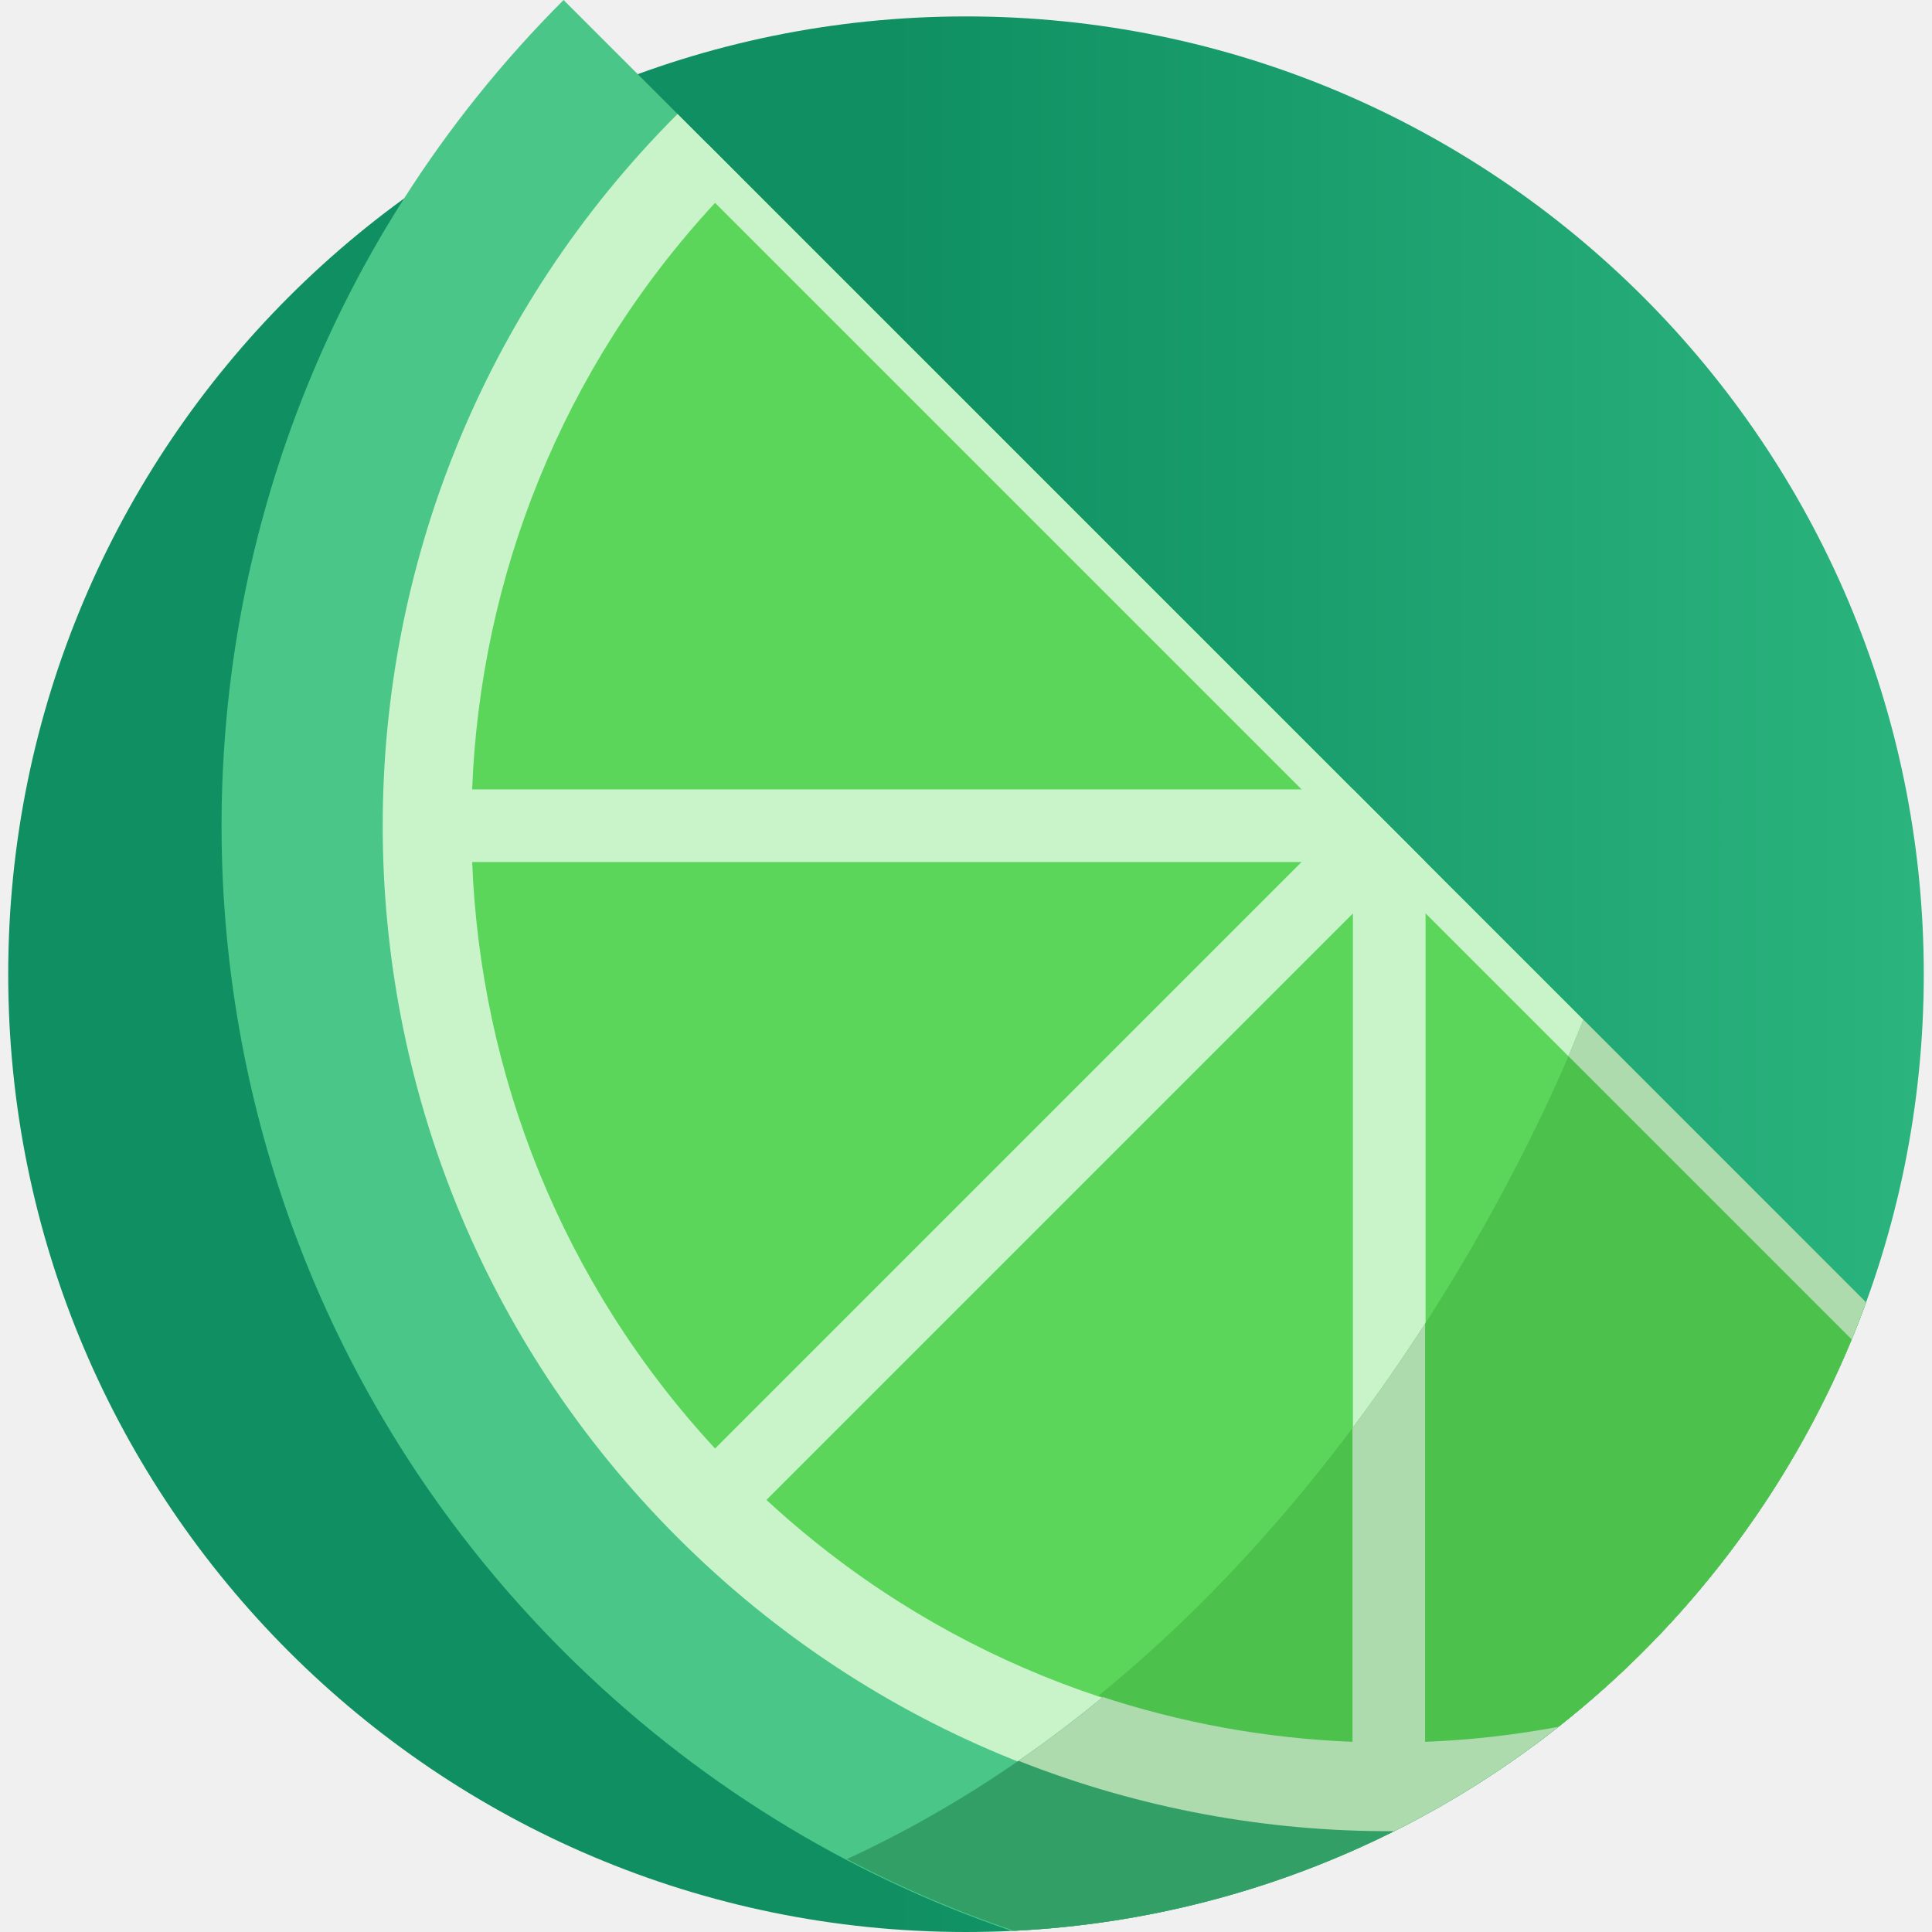
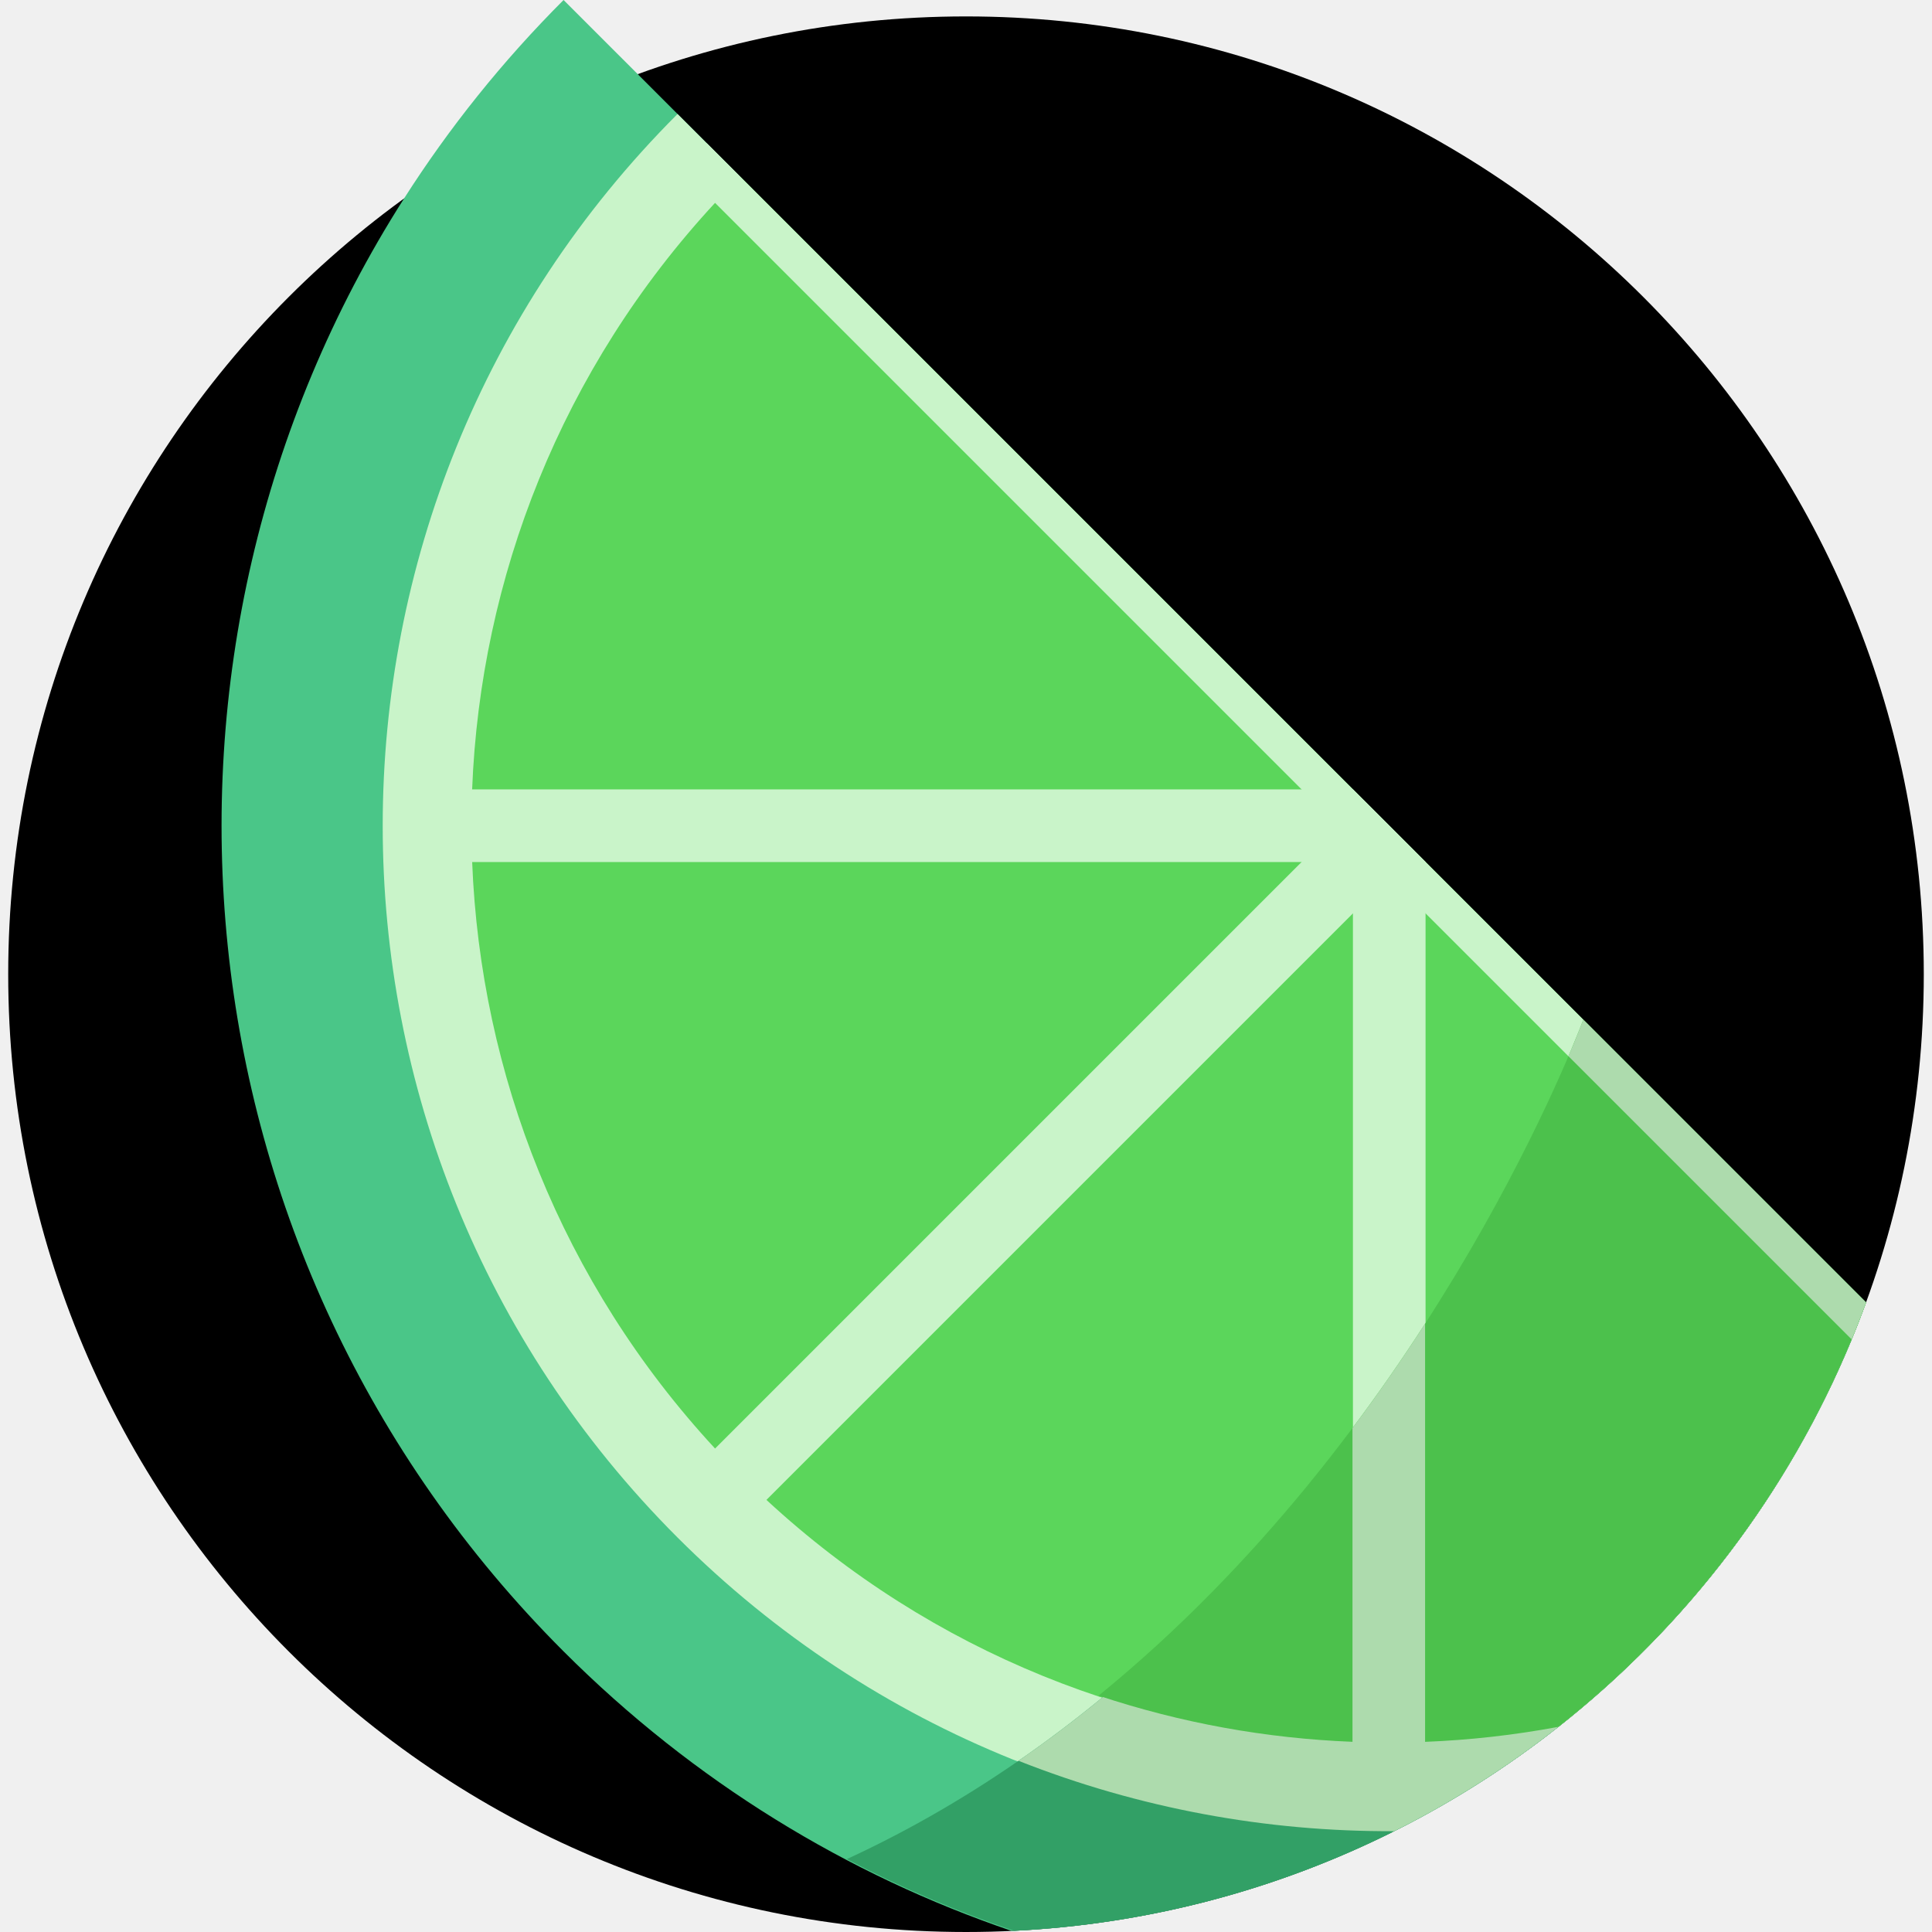
<svg xmlns="http://www.w3.org/2000/svg" width="512" height="512" viewBox="0 0 512 512" fill="none">
  <g clip-path="url(#clip0)">
    <path d="M255.999 511.999C396.182 511.999 509.823 398.358 509.823 258.175C509.823 117.992 396.182 4.351 255.999 4.351C115.816 4.351 2.175 117.992 2.175 258.175C2.175 398.358 115.816 511.999 255.999 511.999Z" fill="url(#paint0_linear)" />
    <path d="M494.522 345.169V345.179C493.32 348.474 492.046 351.737 490.709 354.969C473.884 395.736 446.74 431.168 412.531 458.001C399.032 468.589 384.434 477.841 368.946 485.559C338.321 500.788 304.195 510.019 268.09 511.708C224.702 496.934 183.945 472.236 149.352 437.633C44.798 333.079 30.698 172.31 107.073 52.609C118.967 33.95 133.067 16.297 149.353 0L169.006 19.653L179.553 30.21L187.313 37.97L196.171 46.818V46.828L358.535 209.192H358.545V209.202L377.784 228.441H377.794V228.451L494.522 345.169Z" fill="#4AC688" />
    <path d="M494.522 345.18C493.32 348.475 492.046 351.738 490.709 354.97C473.884 395.737 446.74 431.169 412.531 458.002C399.032 468.59 384.434 477.842 368.946 485.56C300.414 485.767 231.829 459.722 179.542 407.444C75.381 303.273 75.381 134.382 179.552 30.21L196.17 46.828L358.534 209.192L358.544 209.202L494.522 345.18Z" fill="#C9F4C9" />
    <path d="M494.522 345.169V345.179C493.32 348.474 492.046 351.737 490.709 354.969C473.884 395.736 446.74 431.168 412.531 458.001C401.042 460.125 389.428 461.41 377.783 461.865C371.38 462.124 364.947 462.124 358.544 461.855C302.516 459.659 247.121 438.203 203.111 397.487C200.77 395.332 198.449 393.094 196.17 390.815C193.891 388.536 191.653 386.215 189.498 383.874C148.783 339.864 127.327 284.458 125.13 228.441C124.861 222.028 124.861 215.605 125.12 209.202C127.316 153.164 148.772 97.768 189.498 53.758C191.653 51.417 193.88 49.106 196.17 46.827L358.534 209.191H358.544V209.201L377.783 228.44H377.793V228.45L494.522 345.169Z" fill="#5BD65B" />
    <path d="M494.522 345.18C493.32 348.475 492.046 351.738 490.709 354.97L180.516 44.777L187.312 37.97L196.17 46.828L358.534 209.192L358.544 209.202L494.522 345.18Z" fill="#C9F4C9" />
    <path d="M358.548 209.2L377.796 228.447L377.787 242.049V474.585L358.54 474.577V461.859V242.058V228.447V222.801V214.835L358.548 209.2Z" fill="#C9F4C9" />
    <path d="M374.974 225.626L361.363 212.015L180.516 392.862L194.127 406.473L374.974 225.626Z" fill="#C9F4C9" />
    <path d="M358.54 209.19L377.796 228.447H372.151H364.184H112.41L112.4 209.2H125.119H344.937L358.54 209.19Z" fill="#C9F4C9" />
    <path d="M494.526 345.169C493.324 348.464 492.06 351.727 490.713 354.959C473.971 395.54 447.003 430.837 413.012 457.628C399.533 468.247 384.967 477.53 369.489 485.279C338.916 500.581 304.831 509.895 268.757 511.677C253.61 506.559 238.775 500.229 224.416 492.687C362.496 428.982 419.943 270.586 419.943 270.586L494.526 345.169Z" fill="#32A066" />
    <path d="M494.526 345.169C493.324 348.464 492.06 351.727 490.713 354.959C473.971 395.54 447.003 430.837 413.012 457.628C399.533 468.247 384.967 477.53 369.489 485.279C335.673 485.465 301.827 479.249 269.918 466.631C375.239 393.851 419.943 270.586 419.943 270.586L494.526 345.169Z" fill="#ADDBAD" />
    <path d="M494.526 345.169C493.324 348.464 492.06 351.727 490.713 354.959C473.971 395.54 447.003 430.837 413.012 457.628C401.326 459.814 389.505 461.14 377.663 461.606C371.26 461.865 364.837 461.865 358.424 461.596C335.652 460.705 312.984 456.633 291.145 449.361C376.337 379.927 415.55 280.874 419.59 270.234L494.526 345.169Z" fill="#4CC14C" />
    <path d="M358.424 378.457C365.479 369.05 371.882 359.747 377.663 350.795V474.319L358.424 474.309V378.457Z" fill="#ADDBAD" />
    <path d="M494.526 345.169C493.324 348.464 492.06 351.727 490.713 354.959L415.654 279.9C417.716 275.093 419.011 271.757 419.591 270.234L494.526 345.169Z" fill="#ADDBAD" />
  </g>
  <defs>
    <linearGradient id="paint0_linear" x1="2.175" y1="258.175" x2="509.823" y2="258.175" gradientUnits="userSpaceOnUse">
-       <stop stop-color="#0F8F62" />
-       <stop offset="0.458" stop-color="#0F8F62" />
-       <stop offset="1" stop-color="#2BB47E" />
+       <stop stopColor="#0F8F62" />
+       <stop offset="0.458" stopColor="#0F8F62" />
+       <stop offset="1" stopColor="#2BB47E" />
    </linearGradient>
    <clipPath id="clip0">
      <rect width="511.999" height="511.999" fill="white" />
    </clipPath>
  </defs>
</svg>
